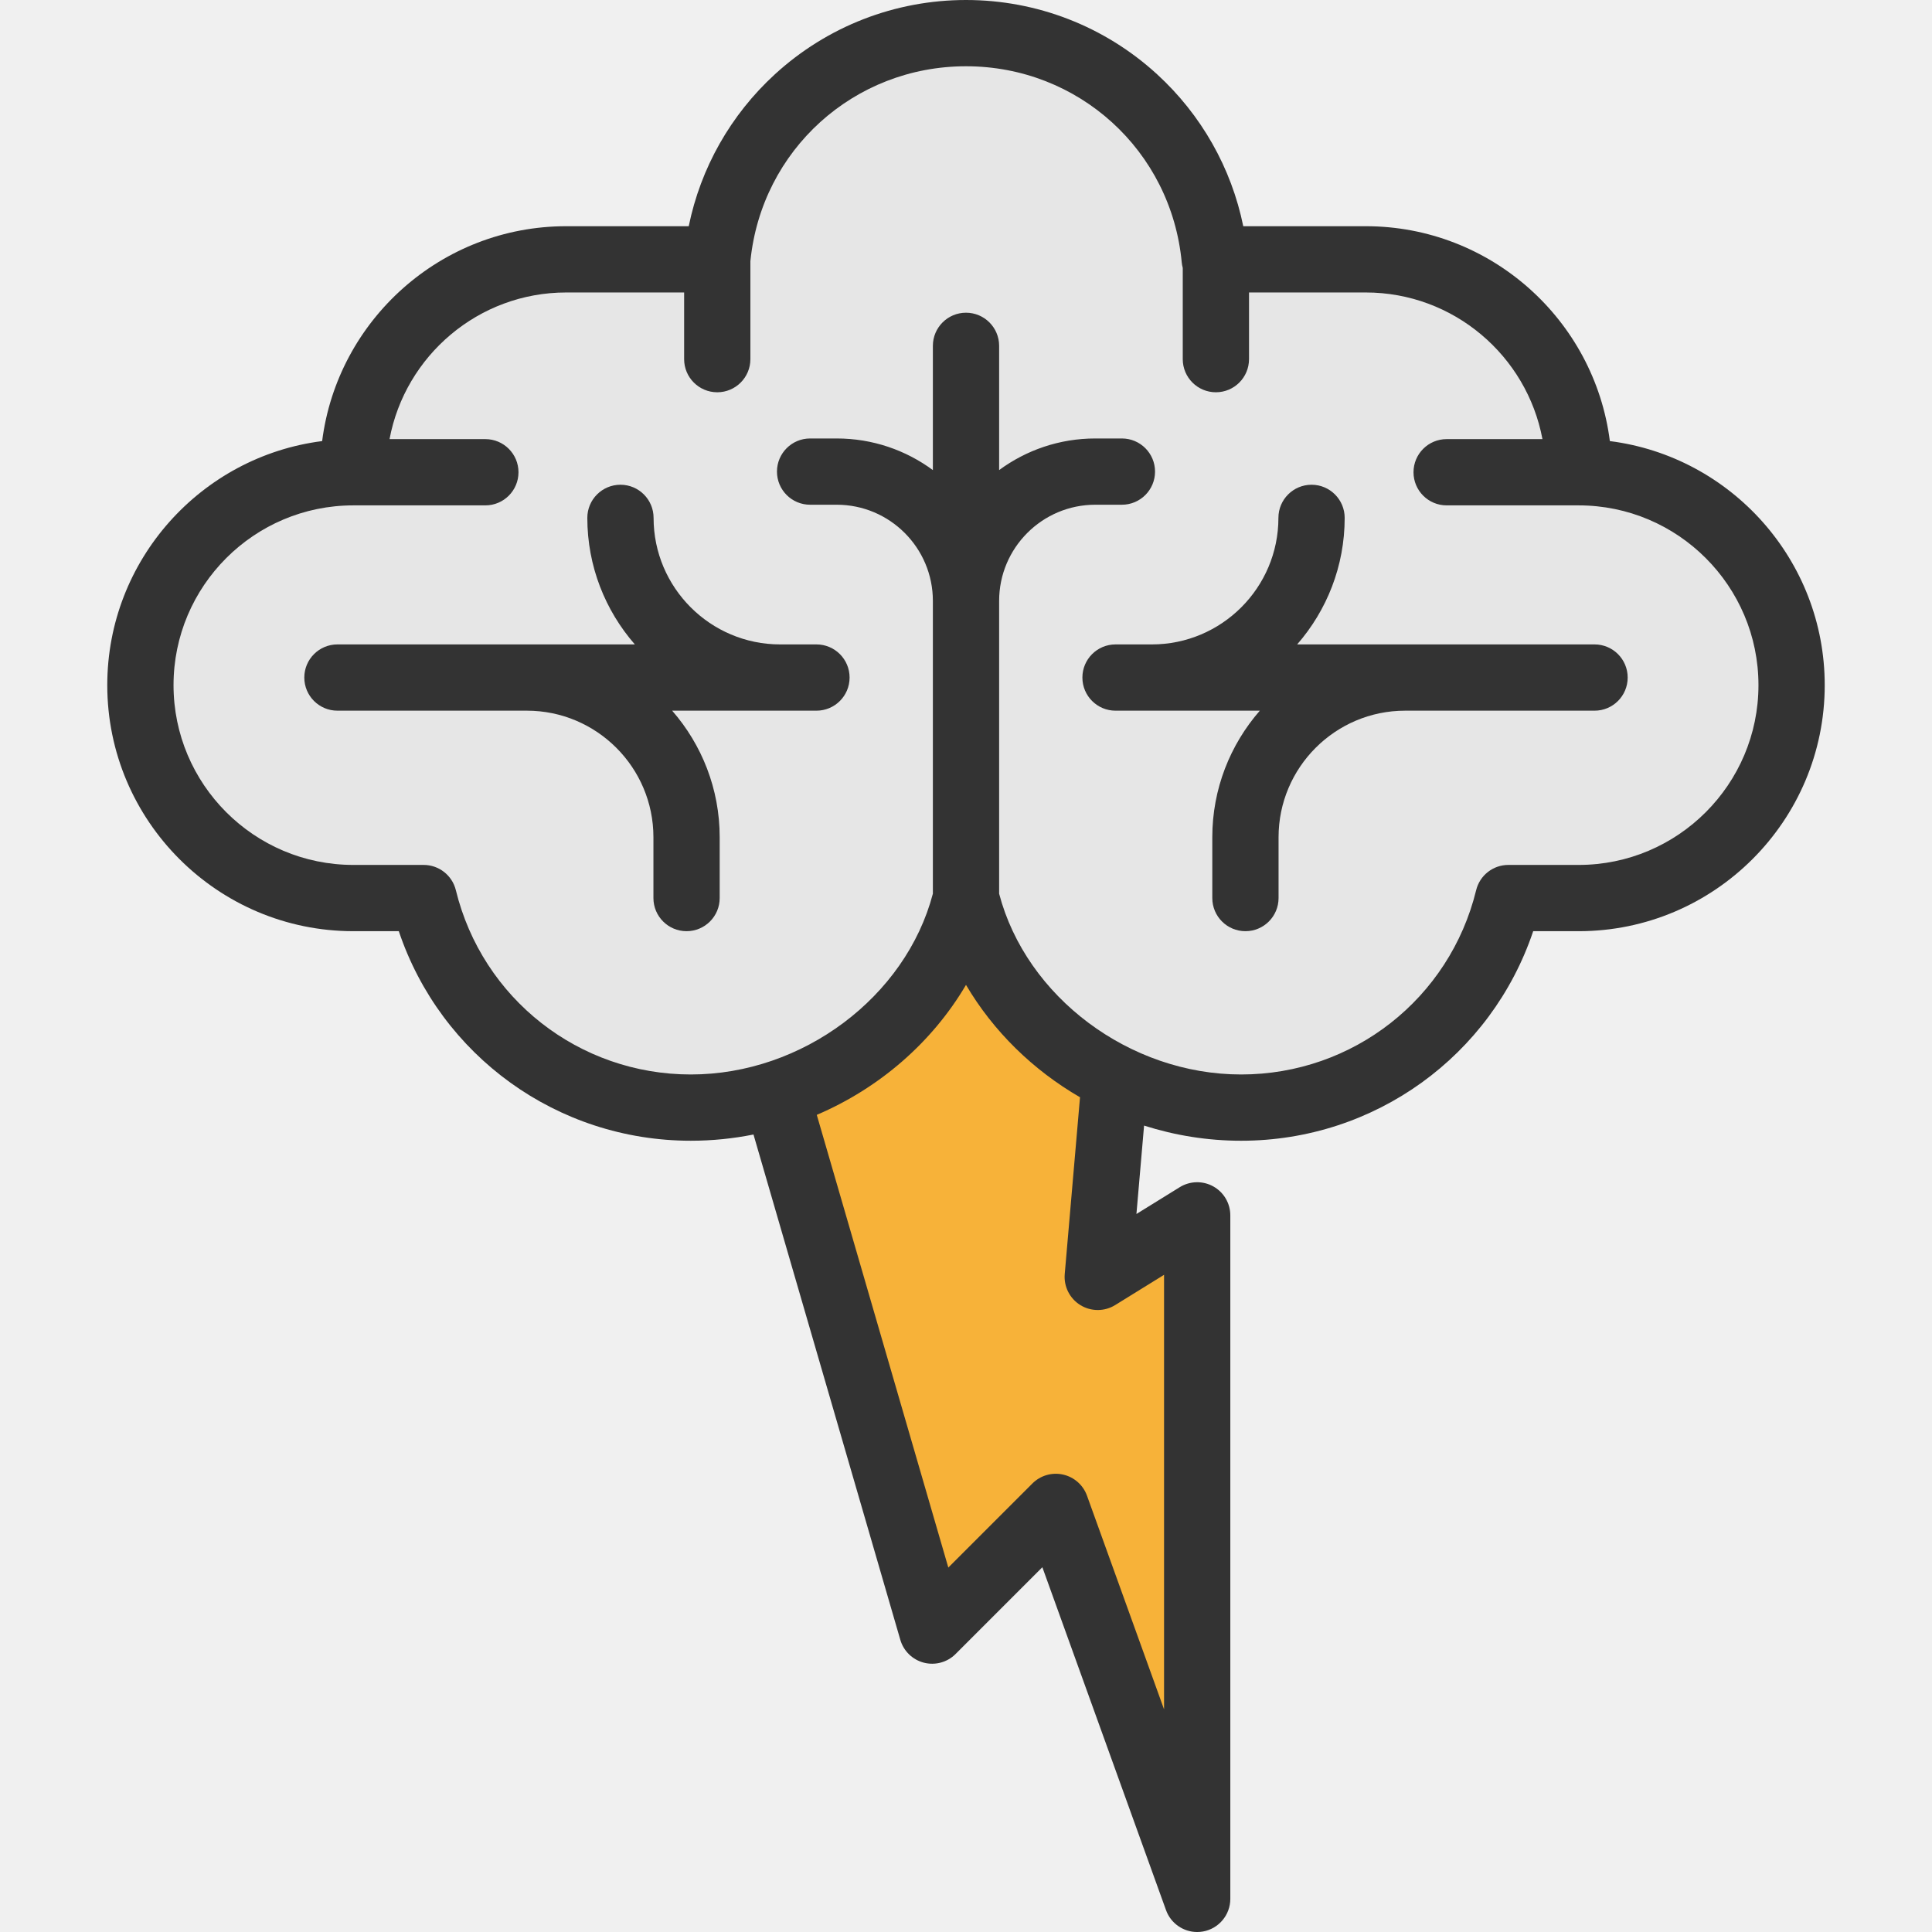
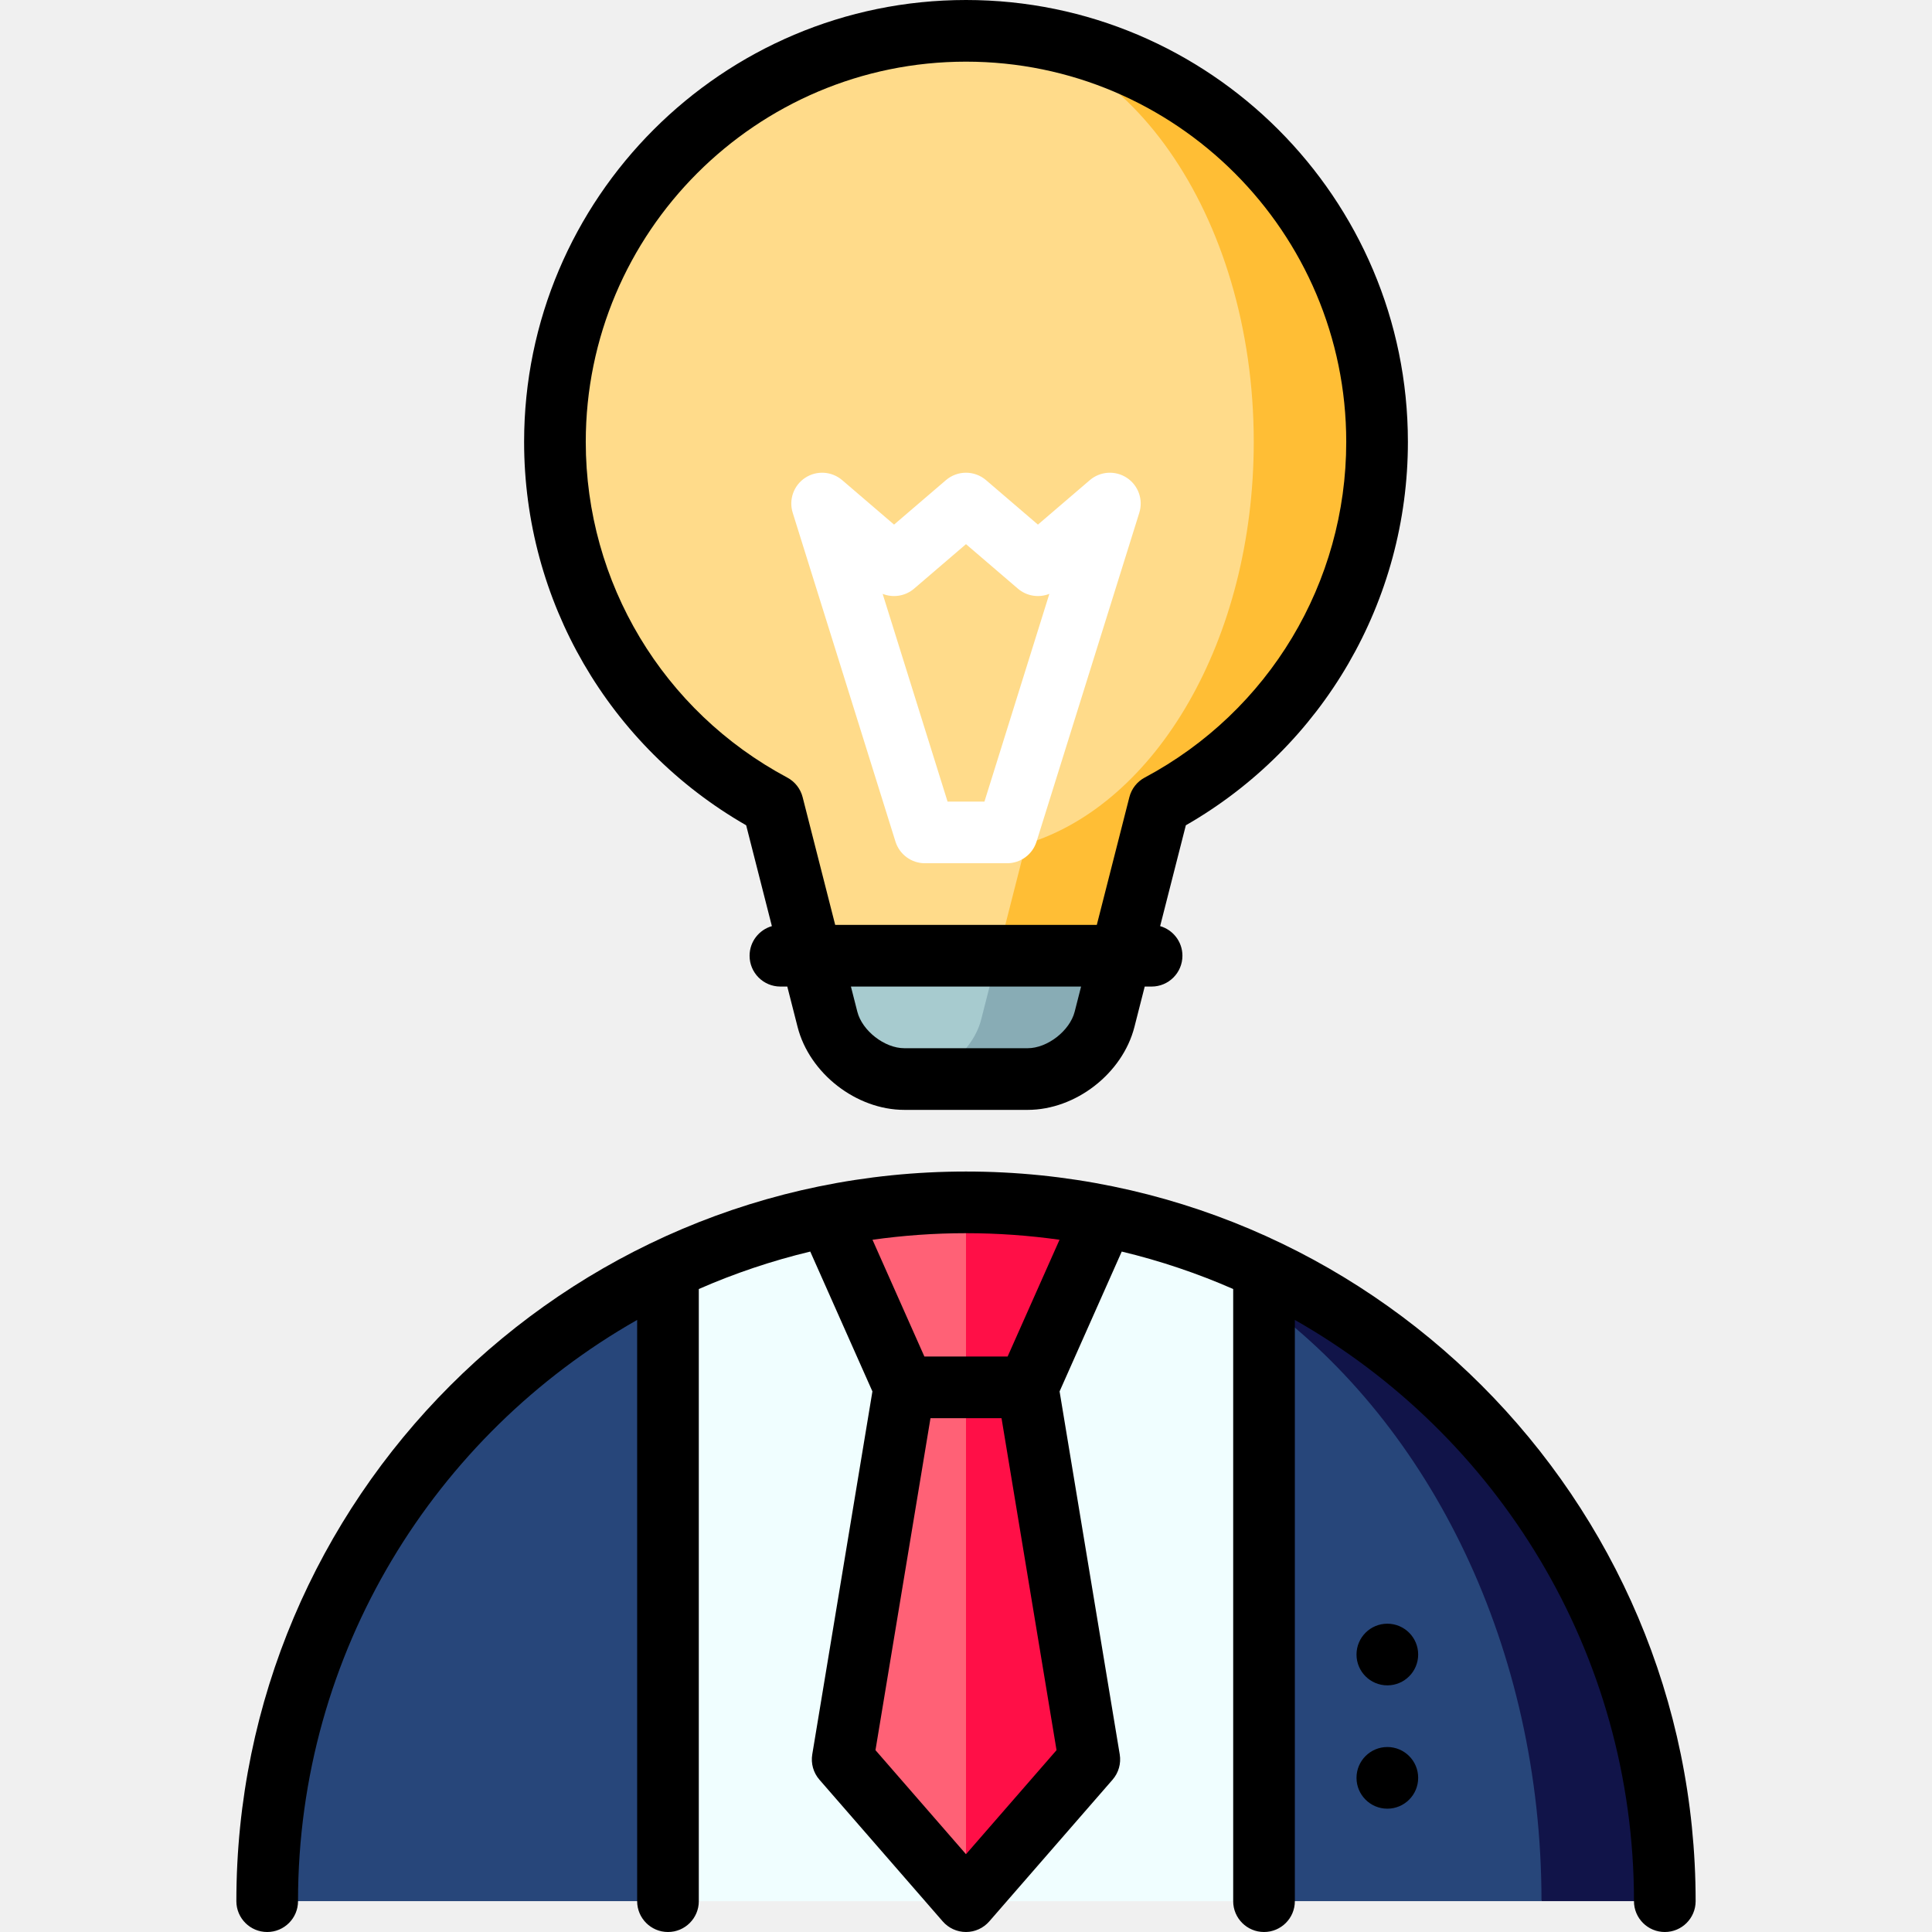
- <svg xmlns="http://www.w3.org/2000/svg" version="1.1" id="Layer_1" x="0px" y="0px" viewBox="0 0 512.001 512.001" style="enable-background:new 0 0 512.001 512.001;" xml:space="preserve">
-   <path style="fill:#E6E6E6;" d="M256.004,237.994c-6.017,24.619-25.79,44.333-50.269,52.036c-7.223,2.271-14.844,3.5-22.652,3.5  c-34.277,0-63.006-23.659-70.802-55.537H93.631c-31.163,0-56.426-25.263-56.426-56.426c0-31.152,25.263-56.415,56.426-56.415  c0-31.163,25.263-56.426,56.415-56.426h39.733h0.304c1.58-16.811,9.447-31.795,21.224-42.589  c11.777-10.782,27.464-17.361,44.696-17.361c34.453,0,62.748,26.328,65.909,59.95h0.304h39.733  c31.163,0,56.426,25.263,56.426,56.426c31.152,0,56.415,25.263,56.415,56.415c0,31.163-25.263,56.426-56.415,56.426h-18.649  c-7.797,31.877-36.537,55.537-70.814,55.537c-11.824,0-23.25-2.821-33.446-7.82c-4.577-2.236-8.921-4.929-12.936-7.996  C269.56,267.811,259.902,253.927,256.004,237.994z" />
-   <path style="fill:#F7B239;" d="M317.265,322.083v181.138l-37.461-103.874l-32.779,32.779l-41.29-142.096  c24.479-7.703,44.251-27.417,50.269-52.036c3.898,15.933,13.556,29.817,26.527,39.721c4.015,3.067,8.359,5.76,12.936,7.996  l-4.554,52.68L317.265,322.083z" />
-   <g>
-     <path style="fill:#333333;" d="M173.207,137.241c0-4.849-3.931-8.78-8.78-8.78c-4.849,0-8.78,3.931-8.78,8.78   c0,12.827,4.761,24.555,12.595,33.536H89.424c-4.849,0-8.78,3.931-8.78,8.78s3.931,8.78,8.78,8.78h50.205   c18.492,0,33.536,15.044,33.536,33.536v16.121c0,4.849,3.931,8.78,8.78,8.78c4.849,0,8.78-3.931,8.78-8.78v-16.121   c0-12.826-4.761-24.555-12.595-33.536h38.242c4.849,0,8.78-3.931,8.78-8.78s-3.931-8.78-8.78-8.78h-9.632   C188.251,170.778,173.207,155.733,173.207,137.241z" />
-     <path style="fill:#333333;" d="M422.576,170.778h-78.817c7.834-8.981,12.595-20.71,12.595-33.536c0-4.849-3.931-8.78-8.78-8.78   c-4.849,0-8.78,3.931-8.78,8.78c0,18.492-15.044,33.536-33.536,33.536h-9.632c-4.849,0-8.78,3.931-8.78,8.78s3.931,8.78,8.78,8.78   h38.242c-7.834,8.981-12.595,20.71-12.595,33.536v16.121c0,4.849,3.931,8.78,8.78,8.78c4.849,0,8.78-3.931,8.78-8.78v-16.121   c0-18.492,15.044-33.536,33.536-33.536h50.205c4.849,0,8.78-3.931,8.78-8.78S427.425,170.778,422.576,170.778z" />
-     <path style="fill:#333333;" d="M426.63,116.892c-4.073-32.067-31.526-56.943-64.681-56.943h-32.471   c-3.146-15.426-11.091-29.51-22.854-40.282C292.772,6.984,274.793,0,256,0c-18.793,0-36.772,6.984-50.623,19.667   c-11.763,10.771-19.709,24.856-22.854,40.282h-32.471c-33.155,0-60.609,24.876-64.681,56.943   c-32.067,4.073-56.943,31.526-56.943,64.681c0,35.952,29.249,65.202,65.202,65.202h12.057   c11.094,33.025,41.993,55.533,77.401,55.533c5.644,0,11.197-0.569,16.595-1.649l38.913,133.917c0.866,2.98,3.242,5.282,6.248,6.055   c3.01,0.77,6.198-0.101,8.391-2.296l23.001-23.001l32.771,90.867c1.271,3.527,4.61,5.803,8.254,5.802   c0.501,0,1.009-0.043,1.517-0.131c4.202-0.735,7.268-4.383,7.268-8.649V322.083c0-3.185-1.724-6.12-4.507-7.67   c-2.783-1.55-6.186-1.471-8.894,0.204l-11.478,7.102l2.025-23.425c8.177,2.604,16.835,4.015,25.72,4.015   c35.408,0,66.307-22.508,77.401-55.533h12.057c35.952,0,65.202-29.249,65.202-65.202   C483.573,148.418,458.697,120.964,426.63,116.892z M286.315,345.868c2.828,1.74,6.397,1.736,9.22-0.013l12.951-8.014v115.153   l-20.422-56.627c-1.02-2.827-3.414-4.936-6.346-5.59c-2.936-0.657-5.997,0.236-8.122,2.361l-22.281,22.281l-34.86-119.969   c16.54-7.06,30.552-19.167,39.545-34.442c7.246,12.311,17.753,22.565,30.216,29.78l-4.049,46.846   C281.881,340.942,283.486,344.128,286.315,345.868z M418.371,229.215h-18.646c-4.046,0-7.567,2.764-8.528,6.694   c-7.035,28.755-32.646,48.839-62.283,48.839c-29.558,0-56.937-20.532-64.133-47.907v-77.606c0-14.048,11.428-25.476,25.476-25.476   h7.061c4.849,0,8.78-3.931,8.78-8.78s-3.931-8.78-8.78-8.78h-7.061c-9.527,0-18.337,3.118-25.476,8.378V91.651   c0-4.849-3.931-8.78-8.78-8.78c-4.849,0-8.78,3.931-8.78,8.78v32.926c-7.138-5.261-15.949-8.378-25.476-8.378h-7.06   c-4.849,0-8.78,3.931-8.78,8.78s3.931,8.78,8.78,8.78h7.06c14.048,0,25.476,11.429,25.476,25.476v77.606   c-7.196,27.376-34.576,47.907-64.133,47.907c-29.637,0-55.249-20.084-62.283-48.839c-0.961-3.929-4.484-6.694-8.528-6.694H93.629   c-26.27,0-47.642-21.372-47.642-47.642s21.372-47.642,47.642-47.642h34.996c4.849,0,8.78-3.931,8.78-8.78s-3.931-8.78-8.78-8.78   h-25.392c4.134-22.088,23.548-38.862,46.817-38.862h31.251v17.668c0,4.849,3.931,8.78,8.78,8.78s8.78-3.931,8.78-8.78V69.225   C201.798,39.749,226.3,17.56,256,17.56c29.809,0,54.389,22.352,57.176,51.991c0.047,0.496,0.14,0.979,0.266,1.446v24.179   c0,4.849,3.931,8.78,8.78,8.78c4.849,0,8.78-3.931,8.78-8.78V77.509h30.947c23.269,0,42.684,16.773,46.817,38.862h-25.392   c-4.849,0-8.78,3.931-8.78,8.78c0,4.849,3.931,8.78,8.78,8.78h34.996c26.27,0,47.642,21.372,47.642,47.642   S444.641,229.215,418.371,229.215z" />
-   </g>
+ <svg xmlns="http://www.w3.org/2000/svg" version="1.1" id="Layer_1" x="0px" y="0px" viewBox="0 0 512 512" style="enable-background:new 0 0 512 512;" xml:space="preserve">
+   <path style="fill:#111449;" d="M334.979,336.284l-21.787,9.085l95.319,158.459h32.681  C441.192,429.805,397.759,365.925,334.979,336.284z" />
+   <path style="fill:#27467A;" d="M408.511,503.828c0-67.181-29.456-125.996-73.532-158.459l-78.979,53.186l-78.979-62.271  c-62.78,29.642-106.213,93.522-106.213,167.544h106.213l78.979-57.602l78.979,57.602H408.511z" />
+   <path style="fill:#F0FEFF;" d="M292.524,322.248h-73.046c-14.872,2.978-29.101,7.732-42.456,14.039V503.83h157.957V336.287  C321.625,329.982,307.394,325.227,292.524,322.248z" />
+   <path style="fill:#FF0F47;" d="M292.525,322.247c-11.809-2.362-24.02-3.609-36.524-3.609l-10.894,49.021l10.894,136.17  l32.681-37.559l-16.34-98.611L292.525,322.247z" />
+   <path style="fill:#FF6176;" d="M219.476,322.247l20.184,45.412l-16.34,98.611l32.681,37.559V318.638  C243.497,318.638,231.285,319.886,219.476,322.247z" />
+   <circle cx="367.66" cy="471.149" r="8.17" />
+   <circle cx="367.66" cy="438.468" r="8.17" />
+   <path style="fill:#FFBE35;" d="M256.001,8.17l4.037,261.954l36.976-16.847l10.2-40.007c34.345-18.33,57.723-54.514,57.723-96.164  C364.937,56.942,316.165,8.17,256.001,8.17z" />
+   <path style="fill:#FFDB8A;" d="M271.88,223.67c34.492-10.438,60.376-54.179,60.376-106.564c0-60.164-34.141-108.936-76.255-108.936  c-60.164,0-108.936,48.772-108.936,108.936c0,41.651,23.378,77.835,57.724,96.164l10.2,40.007l45.049,16.847L271.88,223.67z" />
+   <path style="fill:#88ACB5;" d="M264.332,253.278l-24.672,32.681h32.681c8.987,0,18.156-7.126,20.378-15.834l4.295-16.847H264.332z" />
+   <path style="fill:#A7CBCF;" d="M260.038,270.125l4.295-16.847h-49.344l4.295,16.847c2.22,8.708,11.39,15.834,20.378,15.834  C248.649,285.959,257.816,278.833,260.038,270.125z" />
+   <path style="fill:#FFFFFF;" d="M266.894,228.767h-21.787c-3.573,0-6.732-2.323-7.798-5.733l-27.234-87.149  c-1.087-3.478,0.26-7.255,3.303-9.26c3.044-2.008,7.046-1.752,9.812,0.619l13.744,11.781l13.746-11.781  c3.06-2.623,7.574-2.623,10.634,0l13.748,11.783l13.749-11.783c2.768-2.374,6.77-2.623,9.812-0.619  c3.043,2.004,4.39,5.782,3.303,9.26l-27.234,87.149C273.626,226.445,270.467,228.767,266.894,228.767z M251.114,212.427h9.775  l17.202-55.049c-2.755,1.1-5.984,0.638-8.345-1.386l-13.748-11.783l-13.746,11.783c-2.36,2.022-5.585,2.486-8.34,1.388  L251.114,212.427z" />
+   <path d="M256.001,310.468c-106.62,0-193.362,86.742-193.362,193.362c0,4.513,3.657,8.17,8.17,8.17s8.17-3.657,8.17-8.17  c0-65.947,36.254-123.579,89.872-154.035V503.83c0,4.513,3.657,8.17,8.17,8.17s8.17-3.657,8.17-8.17V341.605  c9.447-4.14,19.319-7.477,29.535-9.926l16.472,37.062l-15.941,96.195c-0.398,2.404,0.297,4.861,1.897,6.698l32.681,37.559  c1.553,1.783,3.801,2.806,6.165,2.806c2.364,0,4.611-1.023,6.164-2.807l32.681-37.559c1.599-1.839,2.294-4.294,1.897-6.698  l-15.941-96.195l16.472-37.062c10.216,2.45,20.089,5.788,29.535,9.926V503.83c0,4.513,3.657,8.17,8.17,8.17s8.17-3.657,8.17-8.17  V349.795c53.618,30.456,89.872,88.088,89.872,154.035c0,4.513,3.657,8.17,8.17,8.17c4.513,0,8.17-3.657,8.17-8.17  C449.362,397.21,362.621,310.468,256.001,310.468z M256.001,491.383L232.01,463.81l14.579-87.98h18.825l14.579,87.981  L256.001,491.383z M267.031,359.489H244.97l-13.75-30.938c8.1-1.139,16.371-1.743,24.782-1.743s16.681,0.603,24.782,1.743  L267.031,359.489z" />
+   <path d="M197.743,218.709l6.813,26.723c-3.411,0.982-5.909,4.119-5.909,7.847c0,4.513,3.657,8.17,8.17,8.17h1.823l2.727,10.693  c3.142,12.329,15.569,21.988,28.294,21.988h32.681c12.725,0,25.152-9.657,28.294-21.987l2.727-10.694h1.823  c4.513,0,8.17-3.657,8.17-8.17c0-3.728-2.498-6.865-5.909-7.847l6.813-26.723c36.396-20.887,58.848-59.484,58.848-101.603  C373.107,52.534,320.572,0,256.001,0S138.894,52.534,138.894,117.106C138.894,159.224,161.347,197.822,197.743,218.709z   M284.801,268.107c-1.292,5.067-7.23,9.681-12.46,9.681H239.66c-5.23,0-11.168-4.613-12.46-9.682l-1.697-6.658h60.996  L284.801,268.107z M256.001,16.34c55.563,0,100.766,45.203,100.766,100.766c0,37.292-20.461,71.378-53.402,88.956  c-2.025,1.082-3.503,2.965-4.07,5.191l-8.631,33.854h-69.327l-8.631-33.854c-0.568-2.226-2.045-4.108-4.07-5.191  c-32.94-17.578-53.402-51.664-53.402-88.956C155.235,61.543,200.438,16.34,256.001,16.34z" />
  <g>
</g>
  <g>
</g>
  <g>
</g>
  <g>
</g>
  <g>
</g>
  <g>
</g>
  <g>
</g>
  <g>
</g>
  <g>
</g>
  <g>
</g>
  <g>
</g>
  <g>
</g>
  <g>
</g>
  <g>
</g>
  <g>
</g>
</svg>
